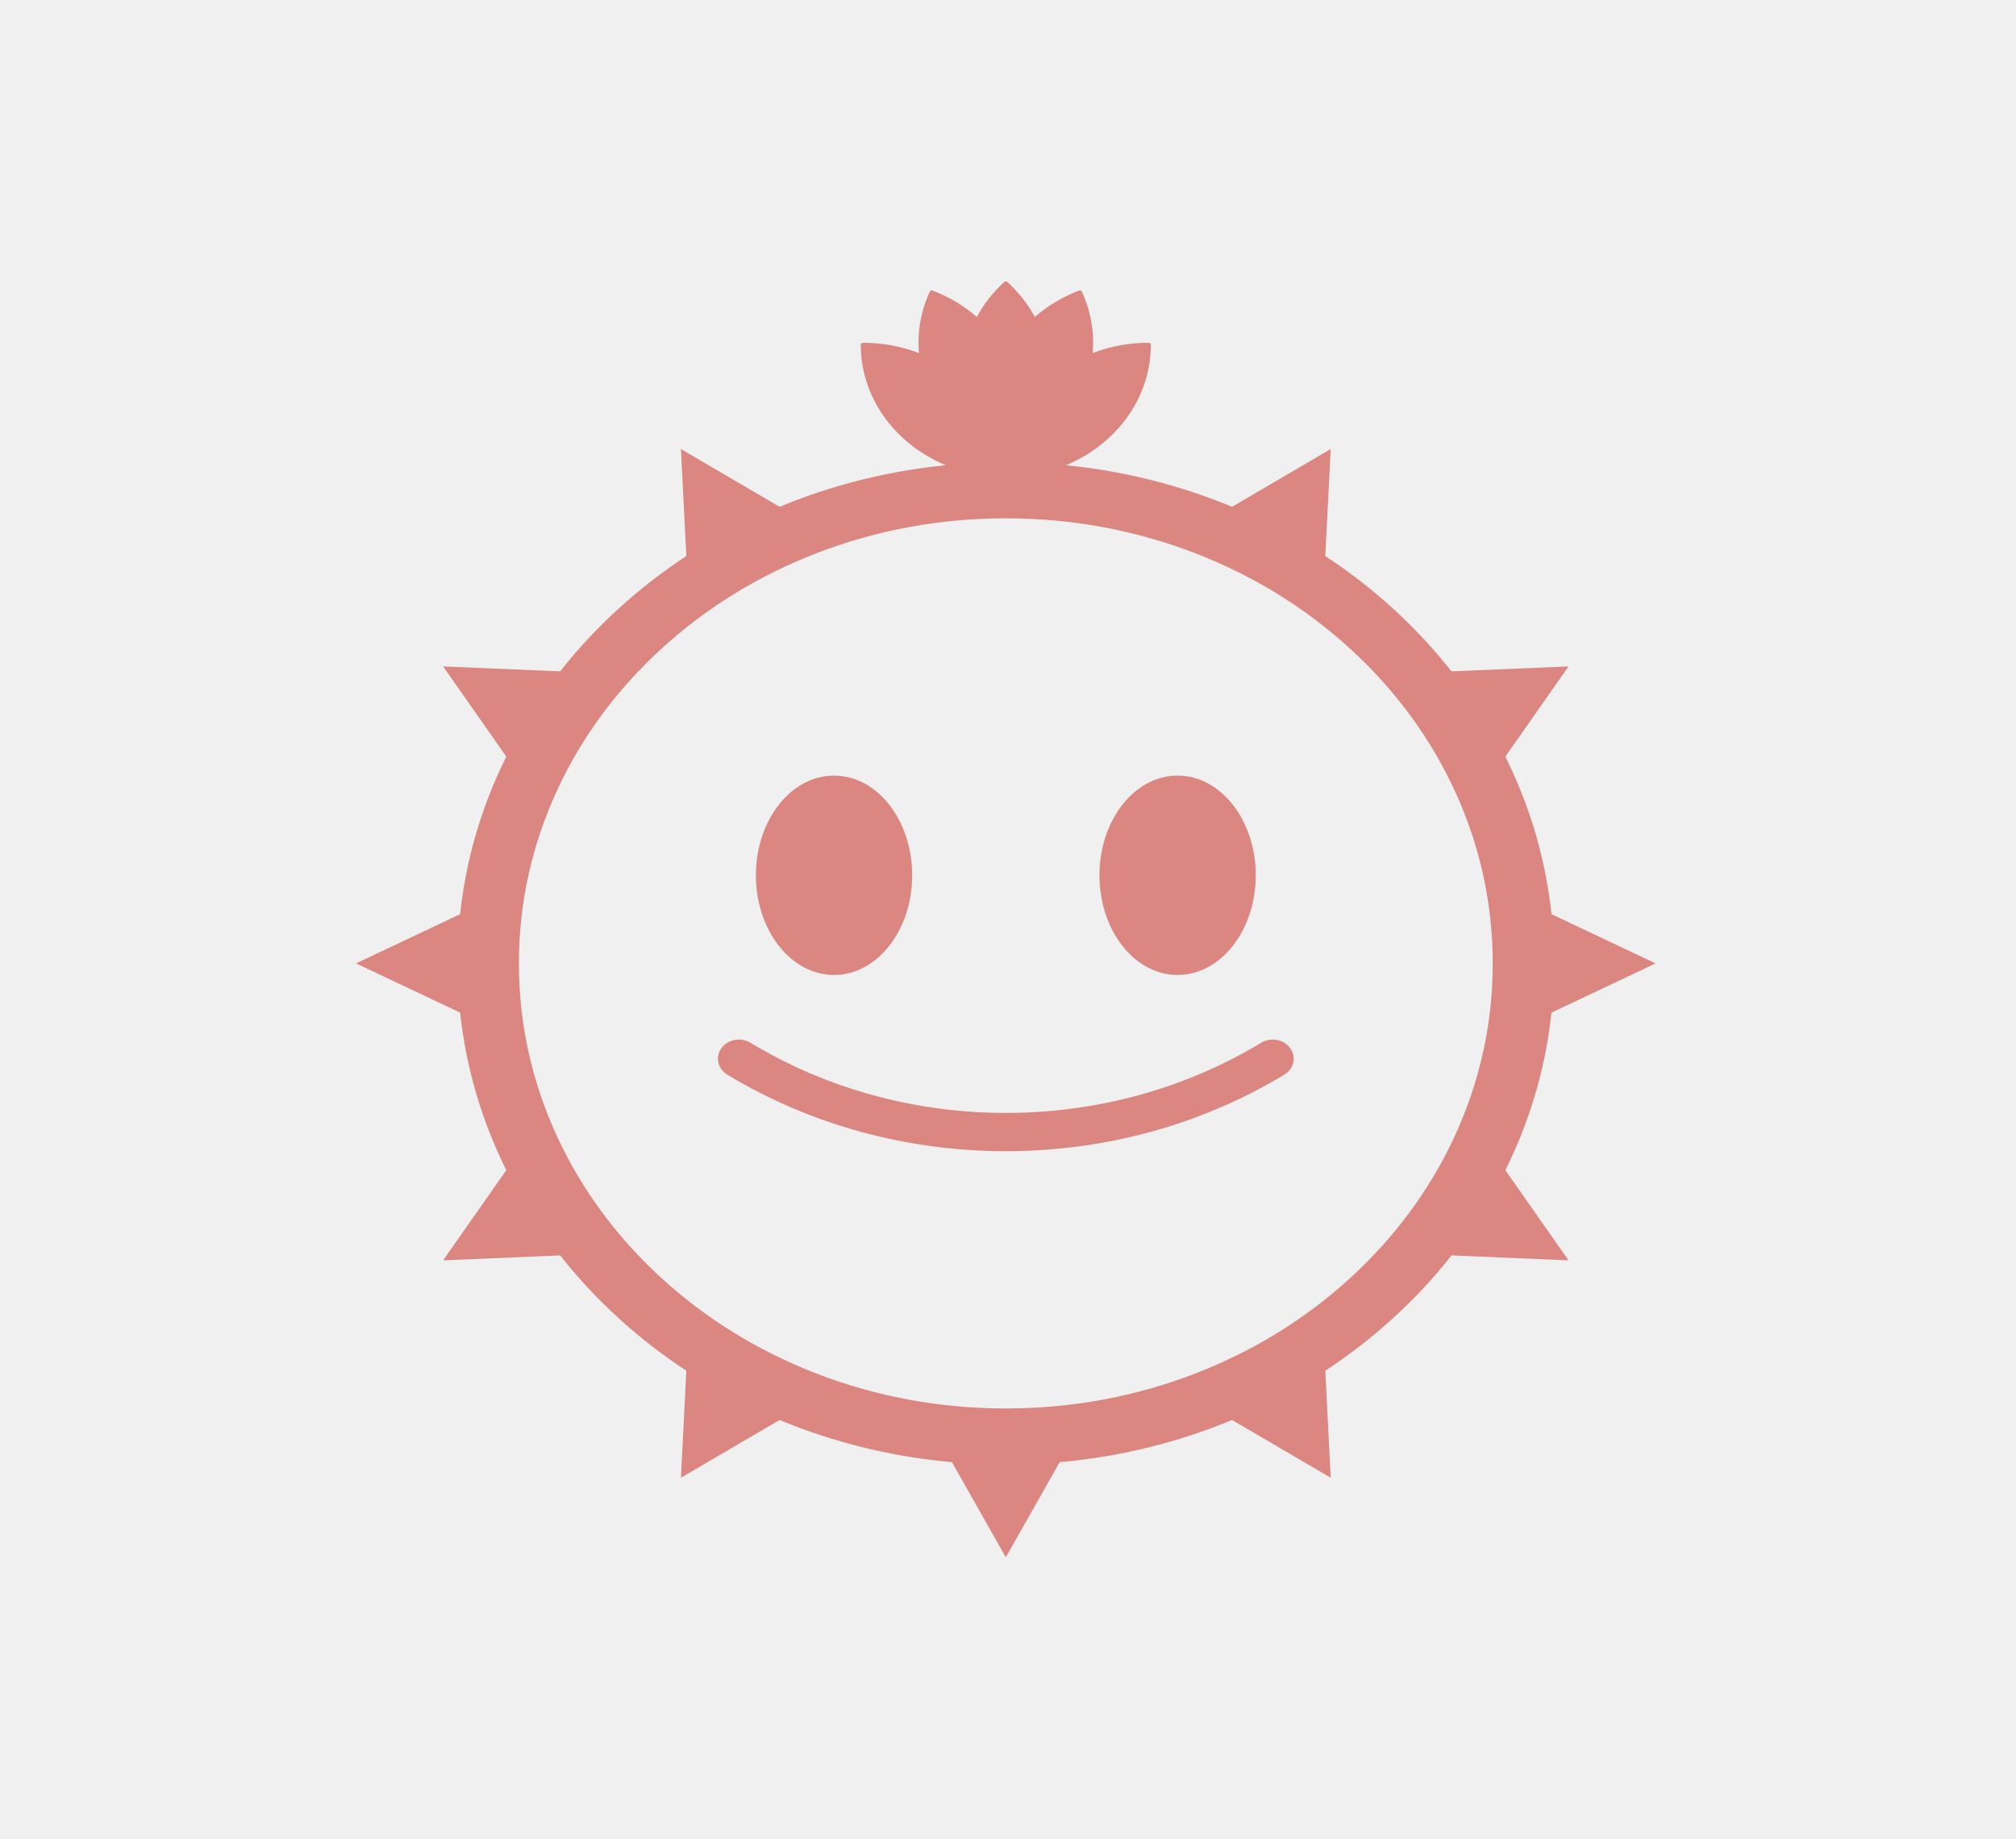
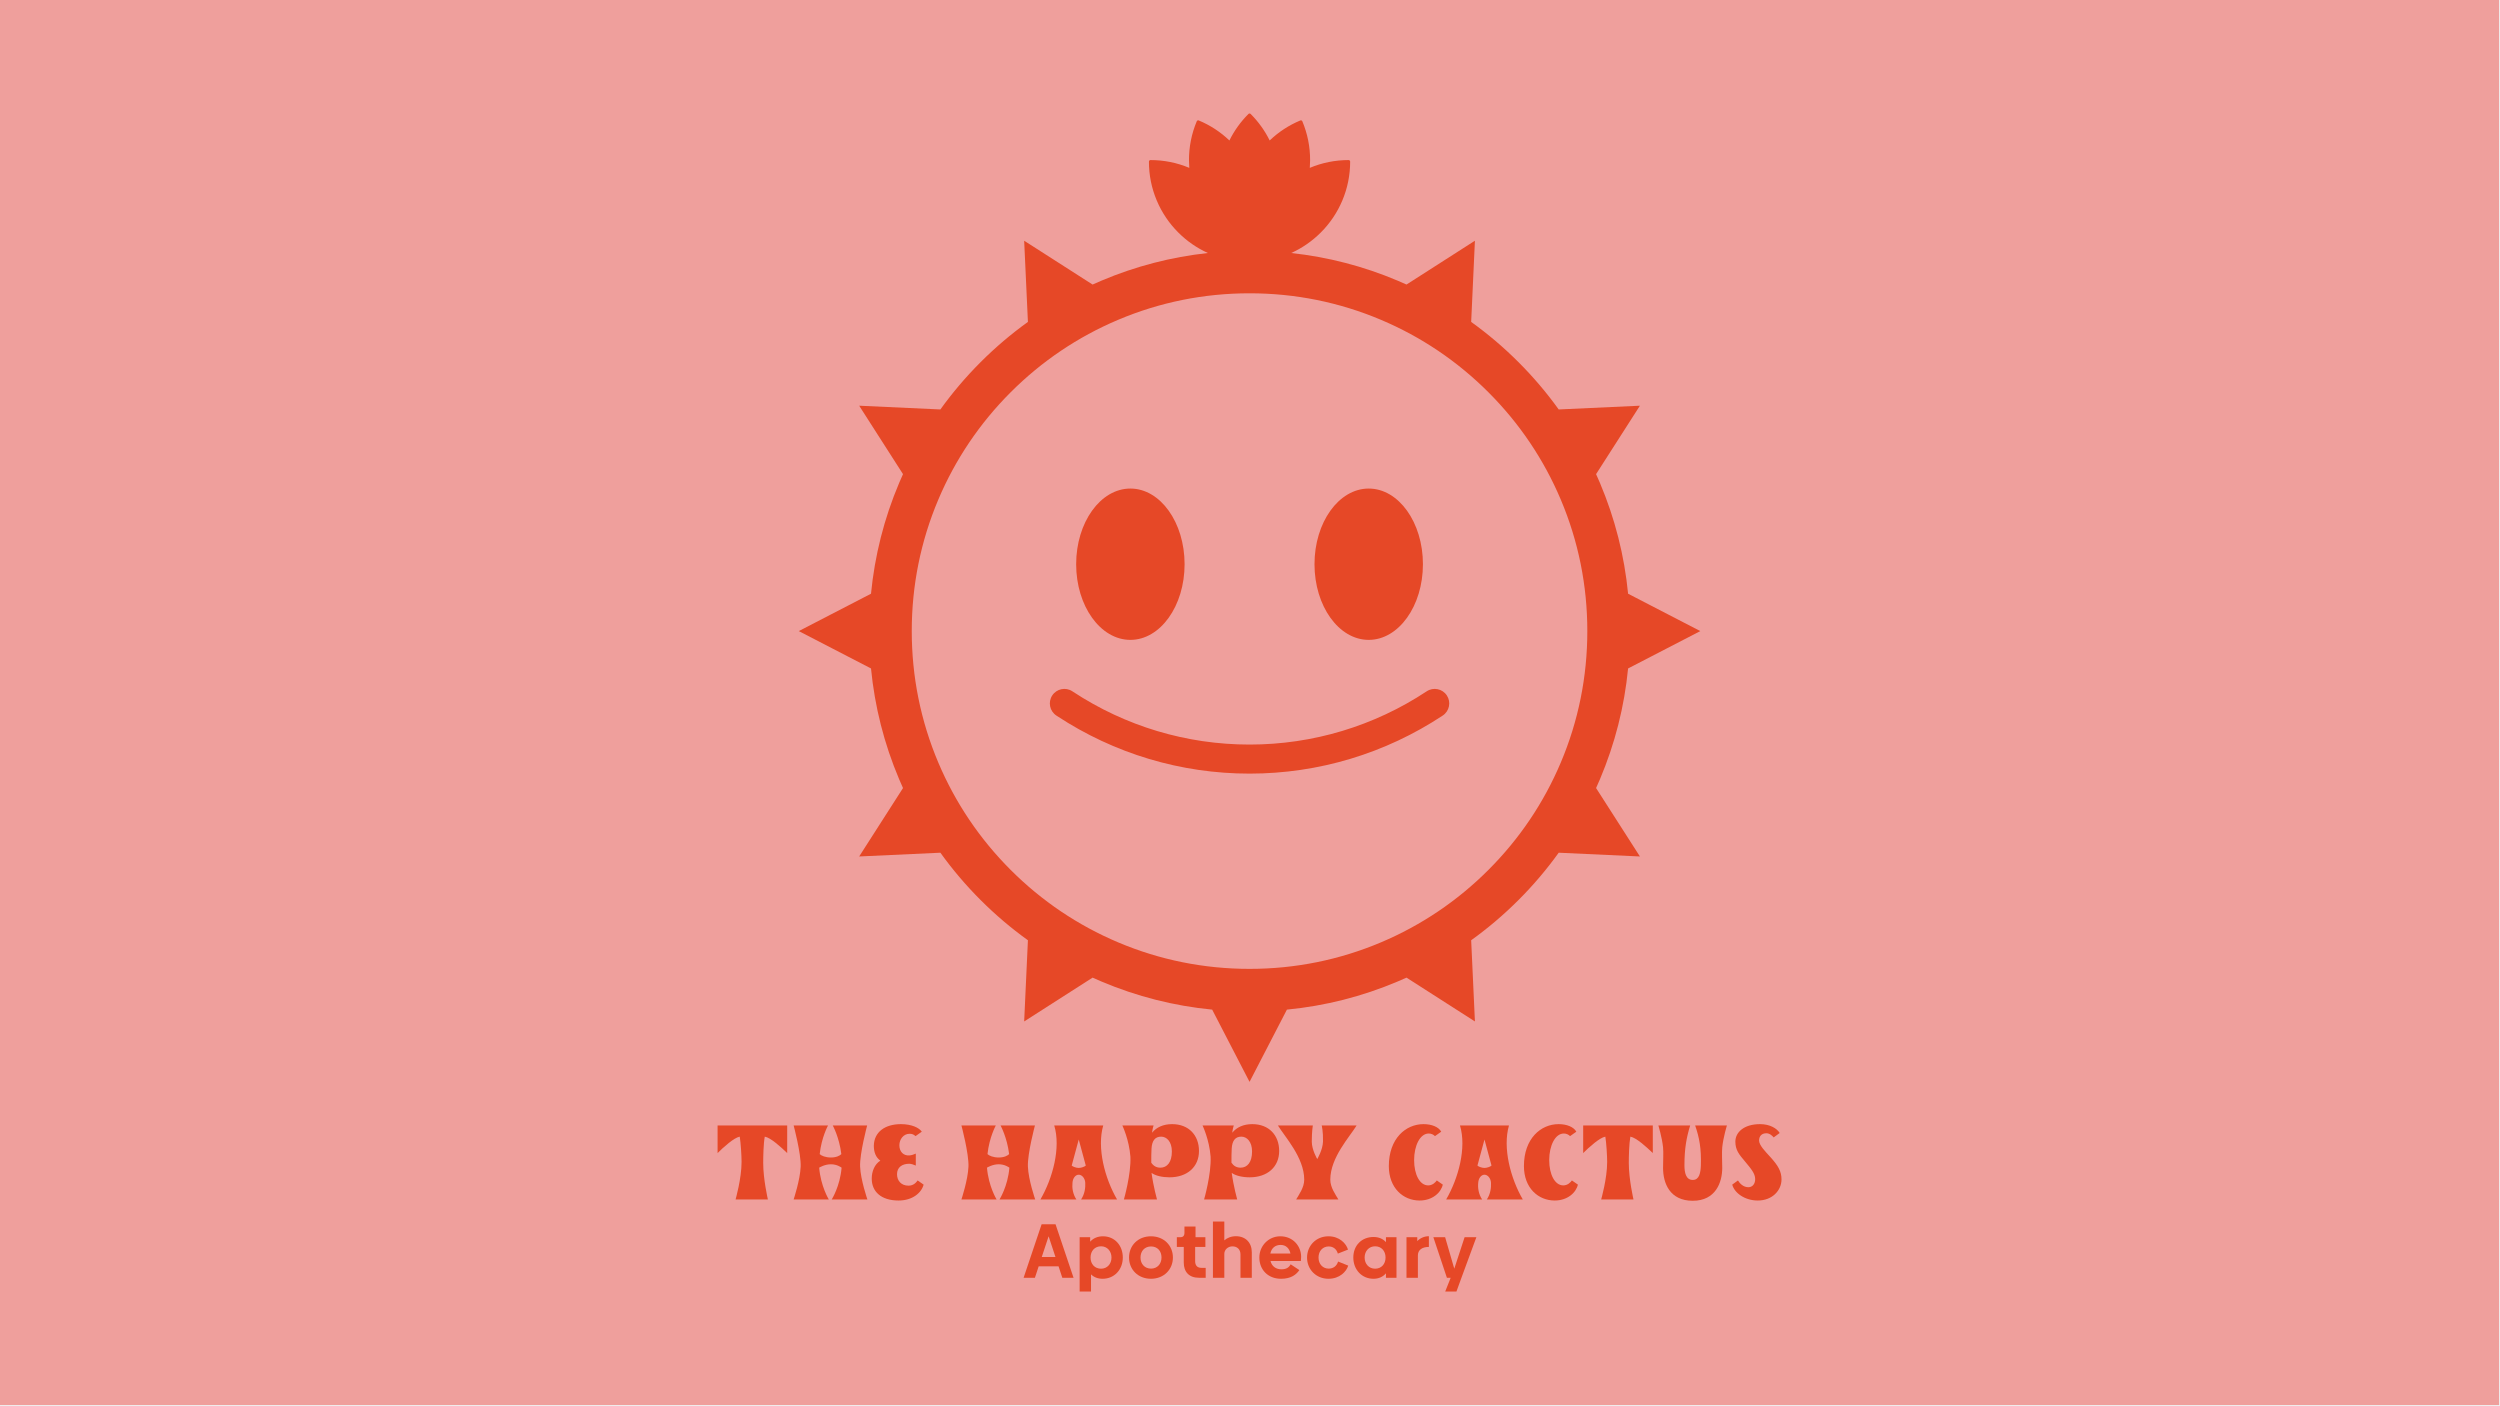
- <svg xmlns="http://www.w3.org/2000/svg" width="295" height="269" viewBox="0 0 295 269" fill="none">
-   <mask id="mask0_63_3" style="mask-type:luminance" maskUnits="userSpaceOnUse" x="0" y="0" width="295" height="269">
-     <path d="M0 2.6226e-06H294.36V269H0V2.6226e-06Z" fill="white" />
+ <svg xmlns="http://www.w3.org/2000/svg" width="1822" height="1024" viewBox="0 0 1822 1024" fill="none">
+   <path d="M0 1024H1821.33V-3.05176e-05H0V1024Z" fill="#EF9F9C" />
+   <mask id="mask0_66_19" style="mask-type:luminance" maskUnits="userSpaceOnUse" x="0" y="0" width="1822" height="1024">
+     <path d="M0 -3.05176e-05H1821.33V1024H0V-3.05176e-05Z" fill="white" />
  </mask>
-   <g mask="url(#mask0_63_3)">
-     <path d="M133.479 128.051C133.479 136.106 128.359 142.636 122.043 142.636C115.728 142.636 110.608 136.106 110.608 128.051C110.608 119.996 115.728 113.466 122.043 113.466C128.359 113.466 133.479 119.996 133.479 128.051Z" fill="#DB8681" />
-     <path d="M183.753 128.051C183.753 136.106 178.633 142.636 172.317 142.636C166.001 142.636 160.881 136.106 160.881 128.051C160.881 119.996 166.001 113.466 172.317 113.466C178.633 113.466 183.753 119.996 183.753 128.051Z" fill="#DB8681" />
-     <path d="M147.179 168.416C132.691 168.416 118.641 164.569 106.539 157.287L106.435 157.224C105.022 156.373 104.631 154.636 105.563 153.345C106.494 152.054 108.394 151.697 109.807 152.548L109.911 152.61C121.007 159.287 133.894 162.816 147.179 162.816H147.239C160.546 162.805 173.448 159.255 184.55 152.55C185.961 151.697 187.862 152.052 188.795 153.342C189.729 154.632 189.341 156.369 187.929 157.222C175.824 164.534 161.755 168.405 147.245 168.416H147.179Z" fill="#DB8681" />
-     <path d="M212.832 166.285C209.243 174.039 204.106 181.002 197.562 186.982C191.018 192.962 183.398 197.657 174.914 200.937C166.13 204.332 156.799 206.053 147.18 206.053C137.561 206.053 128.23 204.332 119.447 200.937C110.962 197.657 103.342 192.962 96.799 186.982C90.254 181.002 85.117 174.039 81.528 166.285C77.813 158.258 75.93 149.731 75.93 140.941C75.93 132.151 77.813 123.624 81.528 115.597C85.117 107.843 90.254 100.88 96.799 94.9C103.342 88.92 110.962 84.225 119.447 80.945C128.23 77.55 137.561 75.829 147.18 75.829C156.799 75.829 166.13 77.55 174.914 80.945C183.398 84.225 191.018 88.92 197.562 94.9C204.106 100.88 209.243 107.843 212.832 115.597C216.547 123.624 218.431 132.151 218.431 140.941C218.431 149.731 216.547 158.258 212.832 166.285ZM221.1 169.481C224.262 162.649 226.246 155.498 227.027 148.144L242.262 140.941L227.027 133.738C226.246 126.384 224.262 119.233 221.1 112.401C220.834 111.825 220.559 111.254 220.277 110.685L229.523 97.496L212.394 98.219C209.856 94.992 207.025 91.946 203.91 89.099C200.795 86.252 197.461 83.665 193.93 81.346L194.721 65.692L180.288 74.141C179.667 73.884 179.041 73.633 178.411 73.39C171.216 70.609 163.696 68.828 155.967 68.061C158.293 67.1 160.39 65.773 162.208 64.112C164.15 62.337 165.675 60.27 166.74 57.968C167.843 55.585 168.403 53.053 168.403 50.444C168.403 50.28 168.257 50.147 168.078 50.147C165.239 50.147 162.484 50.653 159.889 51.649C159.931 51.168 159.954 50.684 159.956 50.198C159.968 47.61 159.416 45.077 158.315 42.67C158.246 42.519 158.056 42.447 157.89 42.511C155.471 43.435 153.3 44.732 151.427 46.37C150.409 44.482 149.062 42.766 147.41 41.256C147.283 41.14 147.077 41.14 146.95 41.256C145.298 42.766 143.951 44.482 142.933 46.37C141.06 44.732 138.89 43.435 136.47 42.511C136.305 42.447 136.114 42.519 136.045 42.67C134.944 45.077 134.392 47.61 134.404 50.198C134.407 50.684 134.429 51.168 134.471 51.649C131.876 50.653 129.121 50.147 126.283 50.147C126.103 50.147 125.957 50.28 125.957 50.444C125.957 53.053 126.517 55.585 127.62 57.968C128.685 60.27 130.21 62.337 132.153 64.112C133.97 65.773 136.068 67.1 138.394 68.061C130.664 68.828 123.145 70.609 115.949 73.39C115.319 73.633 114.694 73.884 114.072 74.142L99.639 65.692L100.43 81.346C96.899 83.665 93.566 86.252 90.45 89.099C87.335 91.946 84.504 94.992 81.967 98.219L64.837 97.496L74.083 110.685C73.801 111.254 73.527 111.825 73.26 112.401C70.098 119.233 68.115 126.384 67.333 133.738L52.099 140.941L67.333 148.144C68.115 155.498 70.098 162.649 73.26 169.481C73.527 170.057 73.801 170.629 74.083 171.197L64.837 184.386L81.967 183.663C84.504 186.891 87.335 189.936 90.45 192.783C93.566 195.63 96.899 198.217 100.43 200.536L99.639 216.19L114.072 207.741C114.694 207.998 115.319 208.249 115.949 208.493C123.425 211.382 131.25 213.195 139.298 213.909L147.18 227.831L155.062 213.909C163.11 213.195 170.935 211.382 178.411 208.493C179.041 208.249 179.667 207.998 180.288 207.741L194.721 216.19L193.93 200.536C197.462 198.217 200.795 195.63 203.91 192.783C207.025 189.936 209.856 186.891 212.394 183.663L229.523 184.386L220.277 171.197C220.559 170.629 220.834 170.057 221.1 169.481Z" fill="#DB8681" />
+   <g mask="url(#mask0_66_19)">
+     <path d="M863.328 411.201C863.328 441.656 845.637 466.344 823.816 466.344C801.995 466.344 784.305 441.656 784.305 411.201C784.305 380.747 801.995 356.059 823.816 356.059C845.637 356.059 863.328 380.747 863.328 411.201Z" fill="#E64827" />
+     <path d="M1037.03 411.201C1037.03 441.656 1019.34 466.344 997.517 466.344C975.695 466.344 958.005 441.656 958.005 411.201C958.005 380.747 975.695 356.059 997.517 356.059C1019.34 356.059 1037.03 380.747 1037.03 411.201Z" fill="#E64827" />
+     <path d="M910.664 563.815C860.608 563.815 812.061 549.268 770.249 521.738L769.889 521.5C765.007 518.283 763.657 511.715 766.875 506.834C770.092 501.951 776.659 500.602 781.541 503.819L781.899 504.055C820.237 529.298 864.761 542.64 910.665 542.64H910.872C956.849 542.6 1001.43 529.178 1039.78 503.827C1044.66 500.603 1051.23 501.944 1054.45 506.822C1057.68 511.7 1056.33 518.268 1051.46 521.492C1009.63 549.136 961.025 563.771 910.891 563.815H910.664Z" fill="#E64827" />
+     <path d="M1137.5 555.759C1125.1 585.072 1107.35 611.4 1084.74 634.01C1062.13 656.62 1035.8 674.37 1006.49 686.77C976.141 699.606 943.903 706.114 910.667 706.114C877.432 706.114 845.193 699.606 814.845 686.77C785.531 674.37 759.203 656.62 736.593 634.01C713.984 611.4 696.233 585.072 683.835 555.759C670.999 525.411 664.489 493.172 664.489 459.936C664.489 426.702 670.999 394.462 683.835 364.115C696.233 334.8 713.984 308.472 736.593 285.863C759.203 263.254 785.531 245.503 814.845 233.104C845.193 220.268 877.432 213.759 910.667 213.759C943.903 213.759 976.141 220.268 1006.49 233.104C1035.8 245.503 1062.13 263.254 1084.74 285.863C1107.35 308.472 1125.1 334.8 1137.5 364.115C1150.34 394.462 1156.84 426.702 1156.84 459.936C1156.84 493.172 1150.34 525.411 1137.5 555.759ZM1166.07 567.843C1176.99 542.011 1183.85 514.976 1186.55 487.17L1239.18 459.936L1186.55 432.703C1183.85 404.898 1176.99 377.862 1166.07 352.031C1165.15 349.855 1164.2 347.694 1163.22 345.546L1195.17 295.679L1135.98 298.412C1127.22 286.211 1117.44 274.694 1106.67 263.93C1095.91 253.167 1084.39 243.386 1072.19 234.62L1074.92 175.435L1025.06 207.379C1022.91 206.407 1020.75 205.458 1018.57 204.536C993.711 194.022 967.732 187.29 941.025 184.391C949.061 180.756 956.308 175.739 962.588 169.459C969.3 162.748 974.569 154.932 978.249 146.231C982.061 137.22 983.993 127.648 983.993 117.783C983.993 117.163 983.491 116.66 982.871 116.66C973.061 116.66 963.544 118.572 954.579 122.34C954.723 120.52 954.801 118.691 954.808 116.854C954.851 107.07 952.944 97.494 949.139 88.391C948.901 87.819 948.243 87.55 947.671 87.788C939.311 91.282 931.81 96.187 925.341 102.379C921.822 95.242 917.171 88.756 911.461 83.046C911.023 82.608 910.311 82.608 909.873 83.046C904.164 88.756 899.511 95.242 895.993 102.379C889.523 96.187 882.024 91.282 873.664 87.788C873.091 87.55 872.433 87.819 872.195 88.391C868.391 97.494 866.483 107.07 866.527 116.854C866.533 118.691 866.612 120.52 866.756 122.34C857.791 118.572 848.273 116.66 838.464 116.66C837.844 116.66 837.341 117.163 837.341 117.783C837.341 127.648 839.273 137.22 843.084 146.231C846.765 154.932 852.035 162.748 858.747 169.459C865.027 175.739 872.273 180.756 880.308 184.391C853.603 187.29 827.624 194.022 802.761 204.536C800.584 205.458 798.424 206.407 796.277 207.379L746.411 175.435L749.143 234.62C736.941 243.386 725.424 253.167 714.661 263.93C703.897 274.694 694.116 286.211 685.349 298.412L626.165 295.679L658.109 345.546C657.137 347.694 656.188 349.855 655.267 352.031C644.343 377.862 637.488 404.898 634.789 432.703L582.152 459.936L634.789 487.17C637.488 514.976 644.343 542.011 655.267 567.843C656.188 570.019 657.137 572.179 658.109 574.328L626.165 624.194L685.349 621.46C694.116 633.663 703.897 645.179 714.661 655.943C725.424 666.706 736.941 676.488 749.143 685.254L746.411 744.439L796.276 712.495C798.423 713.467 800.584 714.415 802.761 715.336C828.592 726.262 855.628 733.115 883.435 735.815L910.667 788.452L937.9 735.815C965.706 733.115 992.743 726.262 1018.57 715.336C1020.75 714.415 1022.91 713.467 1025.06 712.495L1074.92 744.439L1072.19 685.254C1084.39 676.488 1095.91 666.707 1106.67 655.943C1117.44 645.179 1127.22 633.663 1135.98 621.46L1195.17 624.194L1163.22 574.328C1164.2 572.179 1165.15 570.019 1166.07 567.843Z" fill="#E64827" />
+     <path d="M536.085 874.178C536.085 874.178 540.454 858.978 540.454 846.817C540.454 842.446 539.885 832.946 539.123 828.386C534.945 829.148 527.343 835.986 522.974 840.357V820.216H573.706V840.357C569.145 835.986 561.734 829.148 557.365 828.386C556.415 833.517 556.225 842.826 556.225 847.577C556.225 859.548 559.645 874.178 559.645 874.178H536.085Z" fill="#E64827" />
+     <path d="M578.398 874.178C578.398 874.178 583.149 859.928 583.529 850.237C583.908 840.737 578.398 820.216 578.398 820.216H603.48C603.48 820.216 598.729 828.766 597.398 841.117C598.538 842.257 601.578 843.588 605.569 843.588C609.558 843.588 612.029 842.257 613.169 841.117C611.648 828.766 606.898 820.216 606.898 820.216H631.98C631.98 820.216 626.47 840.737 626.849 850.237C627.229 859.928 632.169 874.178 632.169 874.178H606.14C606.14 874.178 612.218 864.677 613.36 850.997C612.789 850.617 609.938 848.528 605.569 848.528C601.009 848.528 597.398 850.808 597.018 850.997C598.158 864.677 604.048 874.178 604.048 874.178H578.398Z" fill="#E64827" />
+     <path d="M635.323 858.978C635.323 853.658 637.412 848.527 641.593 845.867C638.363 843.587 636.843 839.786 636.843 835.037C637.032 824.966 645.013 819.267 656.604 819.267C664.395 819.267 669.904 821.926 671.804 824.777L667.243 828.006C665.913 826.866 664.963 826.297 662.873 826.297C658.504 826.297 655.463 830.286 655.463 834.657C655.463 839.407 658.504 842.447 662.873 842.066C664.963 841.877 665.913 841.307 667.433 840.737V849.477C666.295 848.907 664.015 848.147 662.684 848.147C657.363 848.147 653.753 850.807 653.753 855.747C653.753 860.498 656.795 864.109 662.115 864.109C665.913 864.109 667.813 861.638 668.764 860.307L673.133 863.347C671.615 869.238 665.153 874.939 654.893 874.939C641.972 874.939 635.323 868.287 635.323 858.978Z" fill="#E64827" />
+     <path d="M700.685 874.178C700.685 874.178 705.435 859.928 705.815 850.237C706.194 840.737 700.685 820.216 700.685 820.216H725.766C725.766 820.216 721.015 828.766 719.685 841.117C720.825 842.257 723.865 843.588 727.855 843.588C731.845 843.588 734.315 842.257 735.455 841.117C733.934 828.766 729.185 820.216 729.185 820.216H754.266C754.266 820.216 748.757 840.737 749.135 850.237C749.515 859.928 754.455 874.178 754.455 874.178H728.426C728.426 874.178 734.505 864.677 735.646 850.997C735.075 850.617 732.225 848.528 727.855 848.528C723.295 848.528 719.685 850.808 719.305 850.997C720.445 864.677 726.334 874.178 726.334 874.178H700.685Z" fill="#E64827" />
+     <path d="M791.316 849.477L786.186 830.477L781.056 849.477C781.816 850.237 784.287 851.187 786.186 851.187C788.086 851.187 790.556 850.237 791.316 849.477ZM758.255 874.178C767.186 858.787 773.266 836.558 768.326 820.217H804.047C799.296 836.558 805.187 858.787 814.118 874.178H787.898C790.556 870.187 791.126 865.627 790.936 862.018C790.746 858.598 788.466 856.127 786.186 856.127C783.716 856.127 781.816 858.787 781.626 862.018C781.246 865.627 781.816 870.187 784.476 874.178H758.255Z" fill="#E64827" />
+     <path d="M854.056 839.217C854.056 831.996 850.256 828.387 846.265 828.387C841.705 828.387 839.616 831.427 839.236 836.936C839.045 840.927 839.045 842.827 839.045 847.387C840.755 849.856 842.847 850.997 845.696 850.997C850.636 850.997 854.056 847.007 854.056 839.217ZM873.816 838.837C873.816 850.427 865.267 858.027 852.347 858.027C847.027 858.027 842.085 856.888 839.236 854.797C840.565 864.677 843.225 874.179 843.225 874.179H819.095C819.095 874.179 824.416 855.747 823.845 843.017C822.896 830.476 817.955 820.216 817.955 820.216H840.755C840.755 820.216 839.996 822.305 839.616 825.536C842.847 821.547 847.787 819.267 854.247 819.267C866.407 819.267 873.816 827.436 873.816 838.837Z" fill="#E64827" />
+     <path d="M912.501 839.217C912.501 831.996 908.7 828.387 904.711 828.387C900.151 828.387 898.061 831.427 897.681 836.936C897.491 840.927 897.491 842.827 897.491 847.387C899.2 849.856 901.291 850.997 904.14 850.997C909.081 850.997 912.501 847.007 912.501 839.217ZM932.261 838.837C932.261 850.427 923.711 858.027 910.792 858.027C905.472 858.027 900.531 856.888 897.681 854.797C899.011 864.677 901.671 874.179 901.671 874.179H877.54C877.54 874.179 882.861 855.747 882.291 843.017C881.34 830.476 876.4 820.216 876.4 820.216H899.2C899.2 820.216 898.44 822.305 898.061 825.536C901.291 821.547 906.231 819.267 912.692 819.267C924.852 819.267 932.261 827.436 932.261 838.837Z" fill="#E64827" />
+     <path d="M944.63 874.178C946.72 870.568 950.521 865.437 950.521 859.738C950.521 843.588 936.27 828.386 931.33 820.216H956.79C956.79 820.216 956.032 824.586 956.032 831.996C956.032 838.077 960.021 844.726 960.021 844.726C960.021 844.726 964.012 838.077 964.202 831.996C964.39 824.586 963.252 820.216 963.252 820.216H988.713C983.772 828.386 969.521 843.588 969.521 859.738C969.521 865.437 973.322 870.568 975.412 874.178H944.63Z" fill="#E64827" />
+     <path d="M1012.18 849.857C1012.18 829.717 1024.53 819.267 1037.45 819.267C1043.53 819.267 1048.47 821.357 1050.37 824.775L1045.81 828.006C1044.67 826.866 1043.15 826.107 1041.25 826.107C1034.98 826.107 1030.61 834.846 1030.61 845.487C1030.61 856.127 1034.79 863.918 1040.87 863.918C1044.1 863.918 1046.19 861.638 1047.14 860.307L1051.51 863.347C1050.18 869.238 1043.91 874.939 1034.6 874.939C1022.63 874.939 1012.18 865.818 1012.18 849.857Z" fill="#E64827" />
+     <path d="M1087.02 849.477L1081.89 830.477L1076.76 849.477C1077.52 850.237 1079.99 851.187 1081.89 851.187C1083.79 851.187 1086.26 850.237 1087.02 849.477ZM1053.96 874.178C1062.89 858.787 1068.97 836.558 1064.03 820.217H1099.75C1095 836.558 1100.89 858.787 1109.82 874.178H1083.6C1086.26 870.187 1086.83 865.627 1086.64 862.018C1086.45 858.598 1084.17 856.127 1081.89 856.127C1079.42 856.127 1077.52 858.787 1077.33 862.018C1076.95 865.627 1077.52 870.187 1080.18 874.178H1053.96Z" fill="#E64827" />
+     <path d="M1110.64 849.857C1110.64 829.717 1122.99 819.267 1135.91 819.267C1141.99 819.267 1146.93 821.357 1148.83 824.775L1144.27 828.006C1143.13 826.866 1141.61 826.107 1139.71 826.107C1133.44 826.107 1129.07 834.846 1129.07 845.487C1129.07 856.127 1133.25 863.918 1139.33 863.918C1142.56 863.918 1144.65 861.638 1145.6 860.307L1149.97 863.347C1148.64 869.238 1142.37 874.939 1133.06 874.939C1121.09 874.939 1110.64 865.818 1110.64 849.857Z" fill="#E64827" />
+     <path d="M1166.93 874.178C1166.93 874.178 1171.3 858.978 1171.3 846.817C1171.3 842.446 1170.73 832.946 1169.97 828.386C1165.79 829.148 1158.19 835.986 1153.82 840.357V820.216H1204.56V840.357C1200 835.986 1192.59 829.148 1188.21 828.386C1187.27 833.517 1187.07 842.826 1187.07 847.577C1187.07 859.548 1190.49 874.178 1190.49 874.178H1166.93Z" fill="#E64827" />
+     <path d="M1212.04 851.187C1212.04 846.057 1212.42 839.977 1212.04 836.177C1211.28 828.957 1208.62 820.215 1208.62 820.215H1231.8C1229.14 828.957 1227.62 836.937 1227.62 849.287C1227.62 854.797 1228.76 859.927 1233.7 859.927C1238.45 859.927 1239.4 854.797 1239.59 849.287C1239.97 836.937 1238.45 828.957 1235.41 820.215H1258.59C1258.59 820.215 1255.93 828.767 1255.17 836.177C1254.79 839.977 1255.17 846.057 1255.17 851.187C1255.17 861.638 1250.42 875.127 1233.7 875.127C1216.98 875.127 1212.04 862.397 1212.04 851.187Z" fill="#E64827" />
+     <path d="M1262.45 863.348L1266.63 860.308C1267.96 862.588 1270.62 865.248 1274.23 865.248C1277.08 865.248 1279.17 862.968 1279.17 859.358C1279.17 855.177 1276.13 851.758 1271.57 846.248C1267.39 841.308 1264.73 838.077 1264.73 831.996C1264.73 825.346 1270.81 819.266 1282.78 819.266C1290 819.266 1295.13 822.496 1297.03 825.726L1292.66 828.957C1291.71 827.817 1289.81 825.917 1287.34 825.917C1283.73 825.917 1282.02 828.197 1282.02 831.237C1282.02 834.656 1286.58 839.217 1290.19 843.208C1296.08 849.666 1298.36 853.848 1298.36 859.548C1298.36 867.528 1291.71 874.938 1281.07 874.938C1271.38 874.938 1263.97 869.238 1262.45 863.348Z" fill="#E64827" />
+     <path d="M769.221 916.098L764.229 901.01L759.237 916.098H769.221ZM771.465 922.884H756.993L754.245 931.242H746L759.125 892.259H769.277L782.404 931.242H774.213L771.465 922.884Z" fill="#E64827" />
+     <path d="M810.056 916.49C810.056 911.779 806.86 908.3 802.482 908.3C797.884 908.3 794.8 911.667 794.8 916.49C794.8 921.314 797.884 924.624 802.482 924.624C806.86 924.624 810.056 921.202 810.056 916.49ZM818.302 916.49C818.302 925.296 812.132 931.971 803.605 931.971C800.128 931.971 797.266 930.85 795.136 928.775V941.283H786.834V901.683H794.518V904.935C796.762 902.411 799.96 901.01 803.829 901.01C812.356 901.01 818.302 907.628 818.302 916.49Z" fill="#E64827" />
+     <path d="M846.514 916.434C846.514 911.723 843.486 908.412 838.886 908.412C834.286 908.412 831.202 911.723 831.202 916.49C831.202 921.202 834.286 924.568 838.886 924.568C843.374 924.568 846.514 921.202 846.514 916.434ZM822.843 916.49C822.843 907.628 829.463 901.01 838.83 901.01C848.142 901.01 854.817 907.628 854.817 916.49C854.817 925.296 848.142 931.971 838.83 931.971C829.463 931.971 822.843 925.296 822.843 916.49Z" fill="#E64827" />
+     <path d="M862.725 920.193V908.75H857.677V901.682H860.2C862.22 901.682 863.23 900.615 863.23 898.485V893.886H871.308V901.682H878.486V908.75H871.026V919.182C871.026 922.325 872.653 924.006 875.57 924.006H878.71V931.242H873.83C866.482 931.242 862.725 926.867 862.725 920.193Z" fill="#E64827" />
+     <path d="M912.31 912.62V931.242H904.063V914.246C904.063 910.488 901.596 908.357 898.23 908.357C894.922 908.357 892.34 910.712 892.284 913.742V931.242H883.984V890.24H892.284V903.981C894.304 902.188 897.222 900.953 900.755 900.953C907.823 900.953 912.31 905.72 912.31 912.62Z" fill="#E64827" />
+     <path d="M940.467 913.573C939.681 909.704 937.102 907.292 933.287 907.292C929.473 907.292 926.667 909.536 925.827 913.573H940.467ZM933.847 925.072C937.494 925.072 939.345 923.782 940.635 921.426L946.973 925.633C944.673 928.998 940.859 931.972 933.623 931.972C924.033 931.972 917.806 925.297 917.806 916.49C917.806 907.909 924.593 901.009 933.062 901.009C942.598 901.009 948.263 908.469 948.263 915.874C948.263 917.162 948.207 918.285 948.095 919.014H925.939C926.893 922.884 929.922 925.072 933.847 925.072Z" fill="#E64827" />
+     <path d="M952.582 916.547C952.582 907.796 959.201 901.01 968.175 901.01C976.197 901.01 981.133 906.282 982.423 910.712L975.018 913.63C974.177 910.544 971.822 908.412 968.343 908.412C964.193 908.412 960.941 911.555 960.941 916.49C960.941 921.426 964.193 924.568 968.343 924.568C971.878 924.568 974.345 922.436 975.187 919.408L982.591 922.38C981.301 926.699 976.365 931.971 968.175 931.971C959.314 931.971 952.582 925.296 952.582 916.547Z" fill="#E64827" />
+     <path d="M1009.79 916.49C1009.79 911.667 1006.71 908.3 1002.17 908.3C997.736 908.3 994.538 911.779 994.538 916.49C994.538 921.202 997.736 924.624 1002.17 924.624C1006.71 924.624 1009.79 921.314 1009.79 916.49ZM1017.76 901.683V931.242H1010.08V927.988C1007.94 930.514 1004.86 931.971 1000.99 931.971C992.462 931.971 986.293 925.296 986.293 916.49C986.293 907.628 992.462 901.515 1000.99 901.515C1004.86 901.515 1007.94 902.859 1010.08 905.272V901.683H1017.76Z" fill="#E64827" />
+     <path d="M1041.37 900.953V908.75C1036.33 908.75 1033.35 911.049 1033.35 914.976V931.242H1025.05V901.682H1032.9V904.542C1034.92 902.412 1037.9 900.953 1041.37 900.953Z" fill="#E64827" />
+     <path d="M1075.98 901.682L1065.1 931.242L1061.45 941.282H1053.26L1057.25 931.242H1054.5L1044.63 901.682H1053.21L1059.88 924.624L1067.4 901.682H1075.98Z" fill="#E64827" />
  </g>
</svg>
